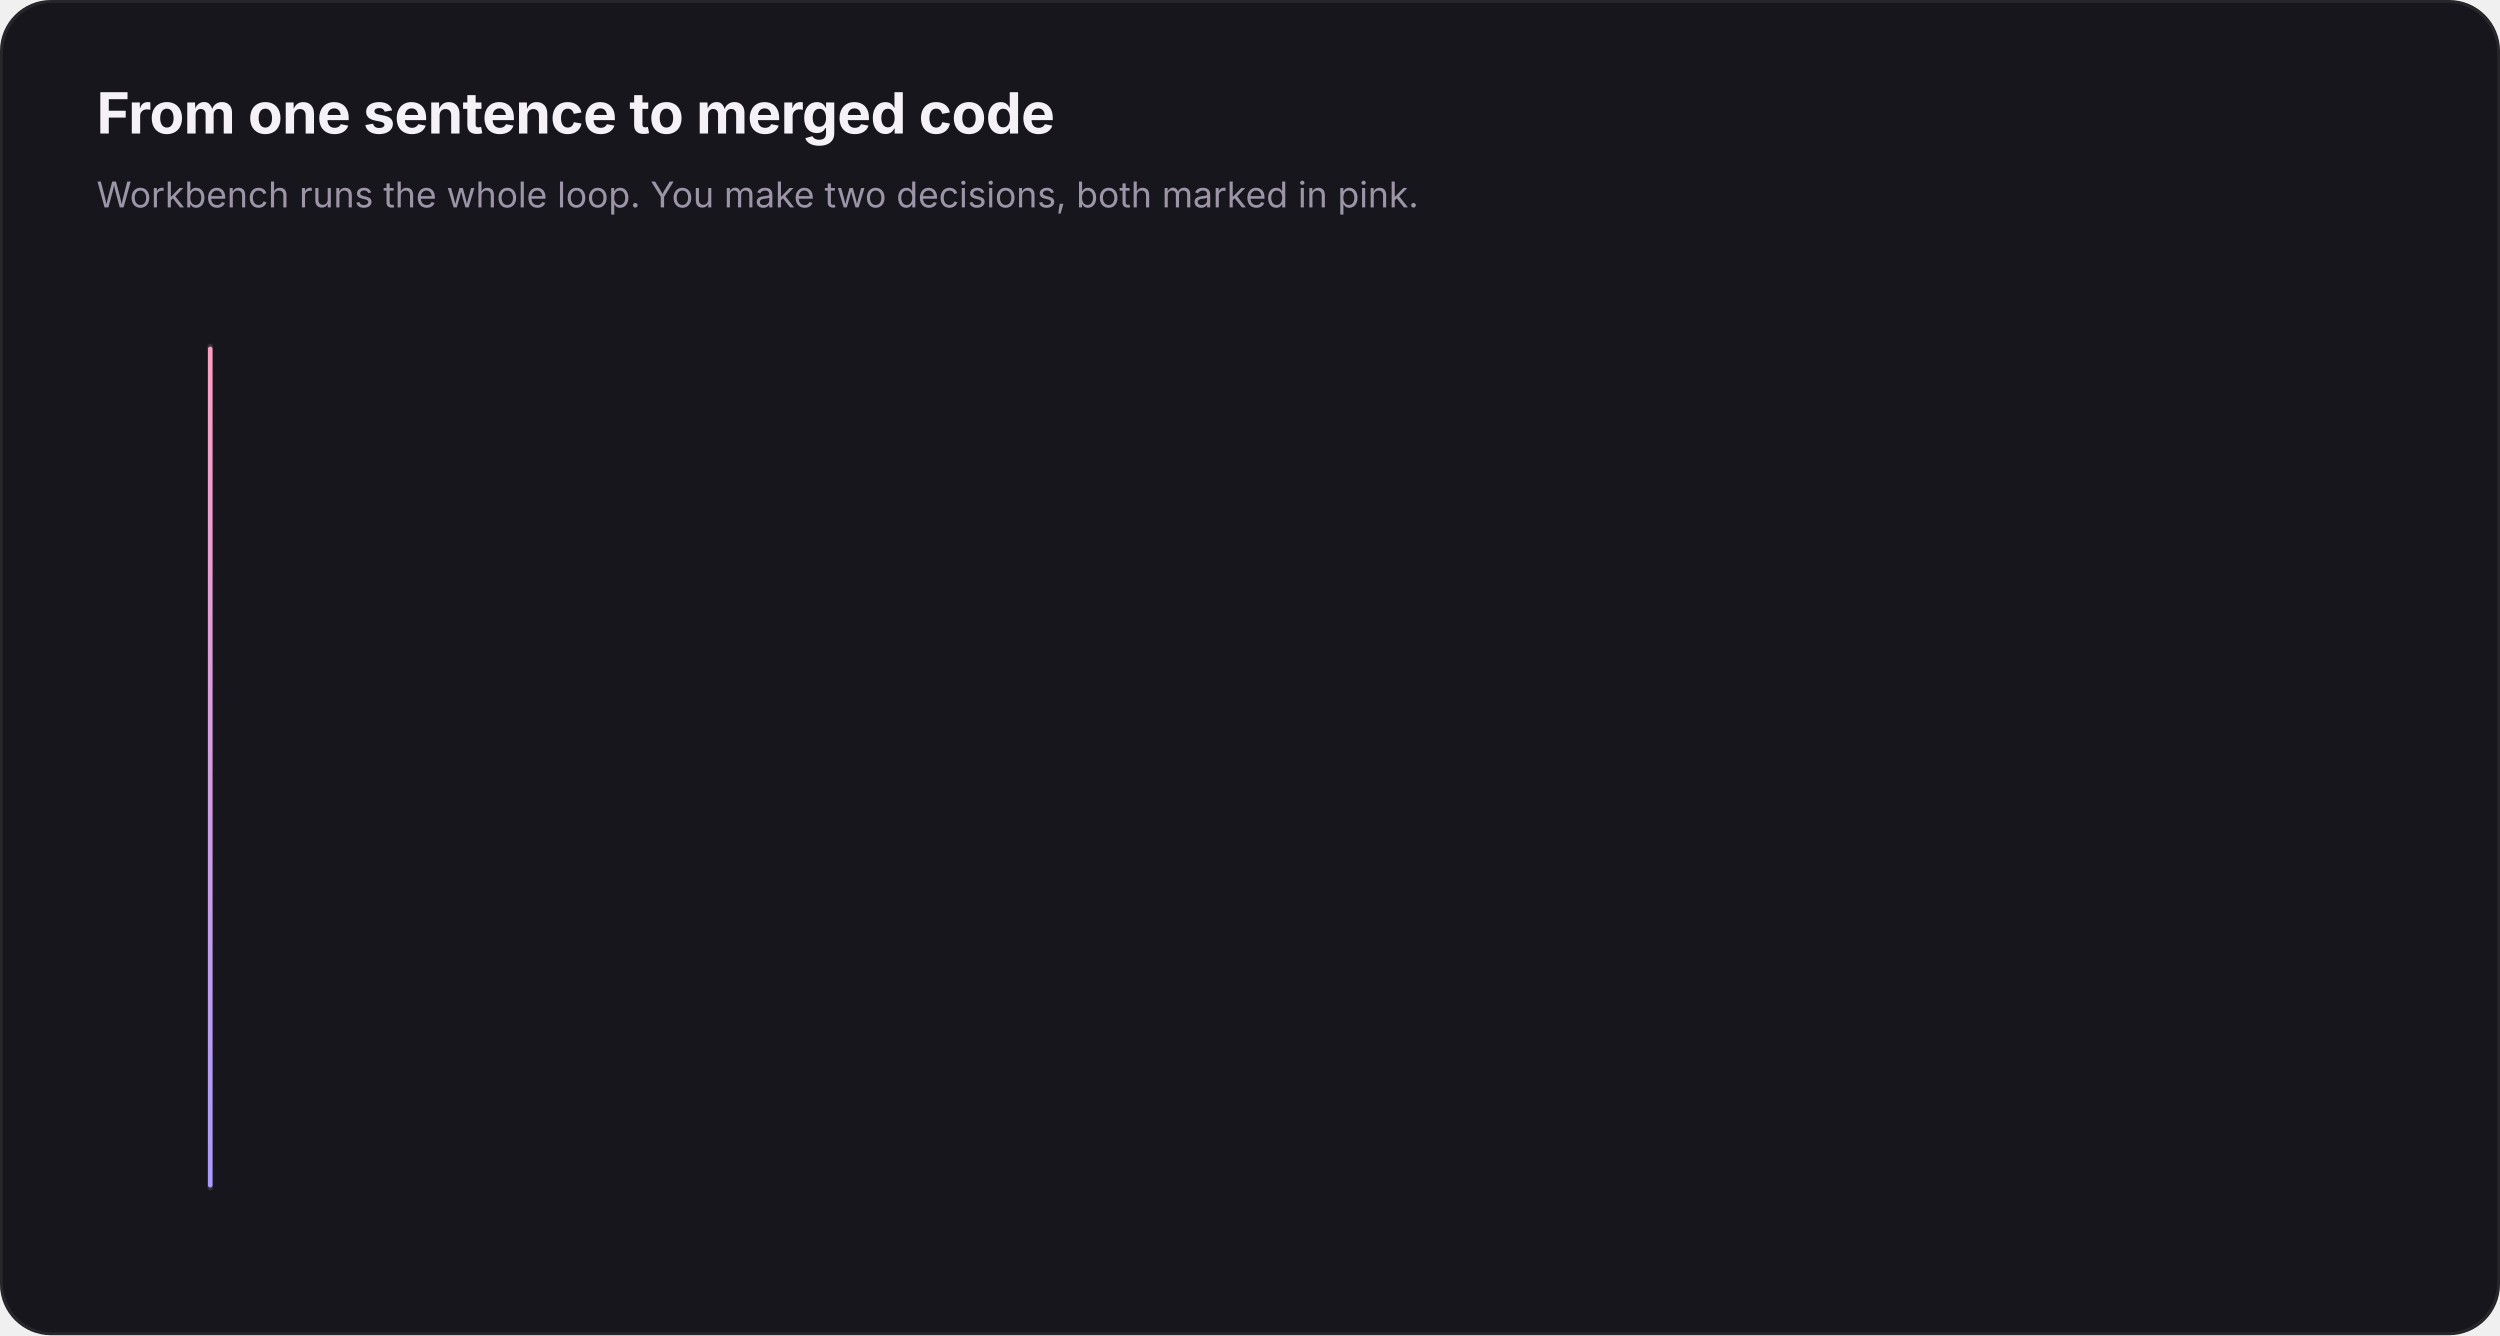
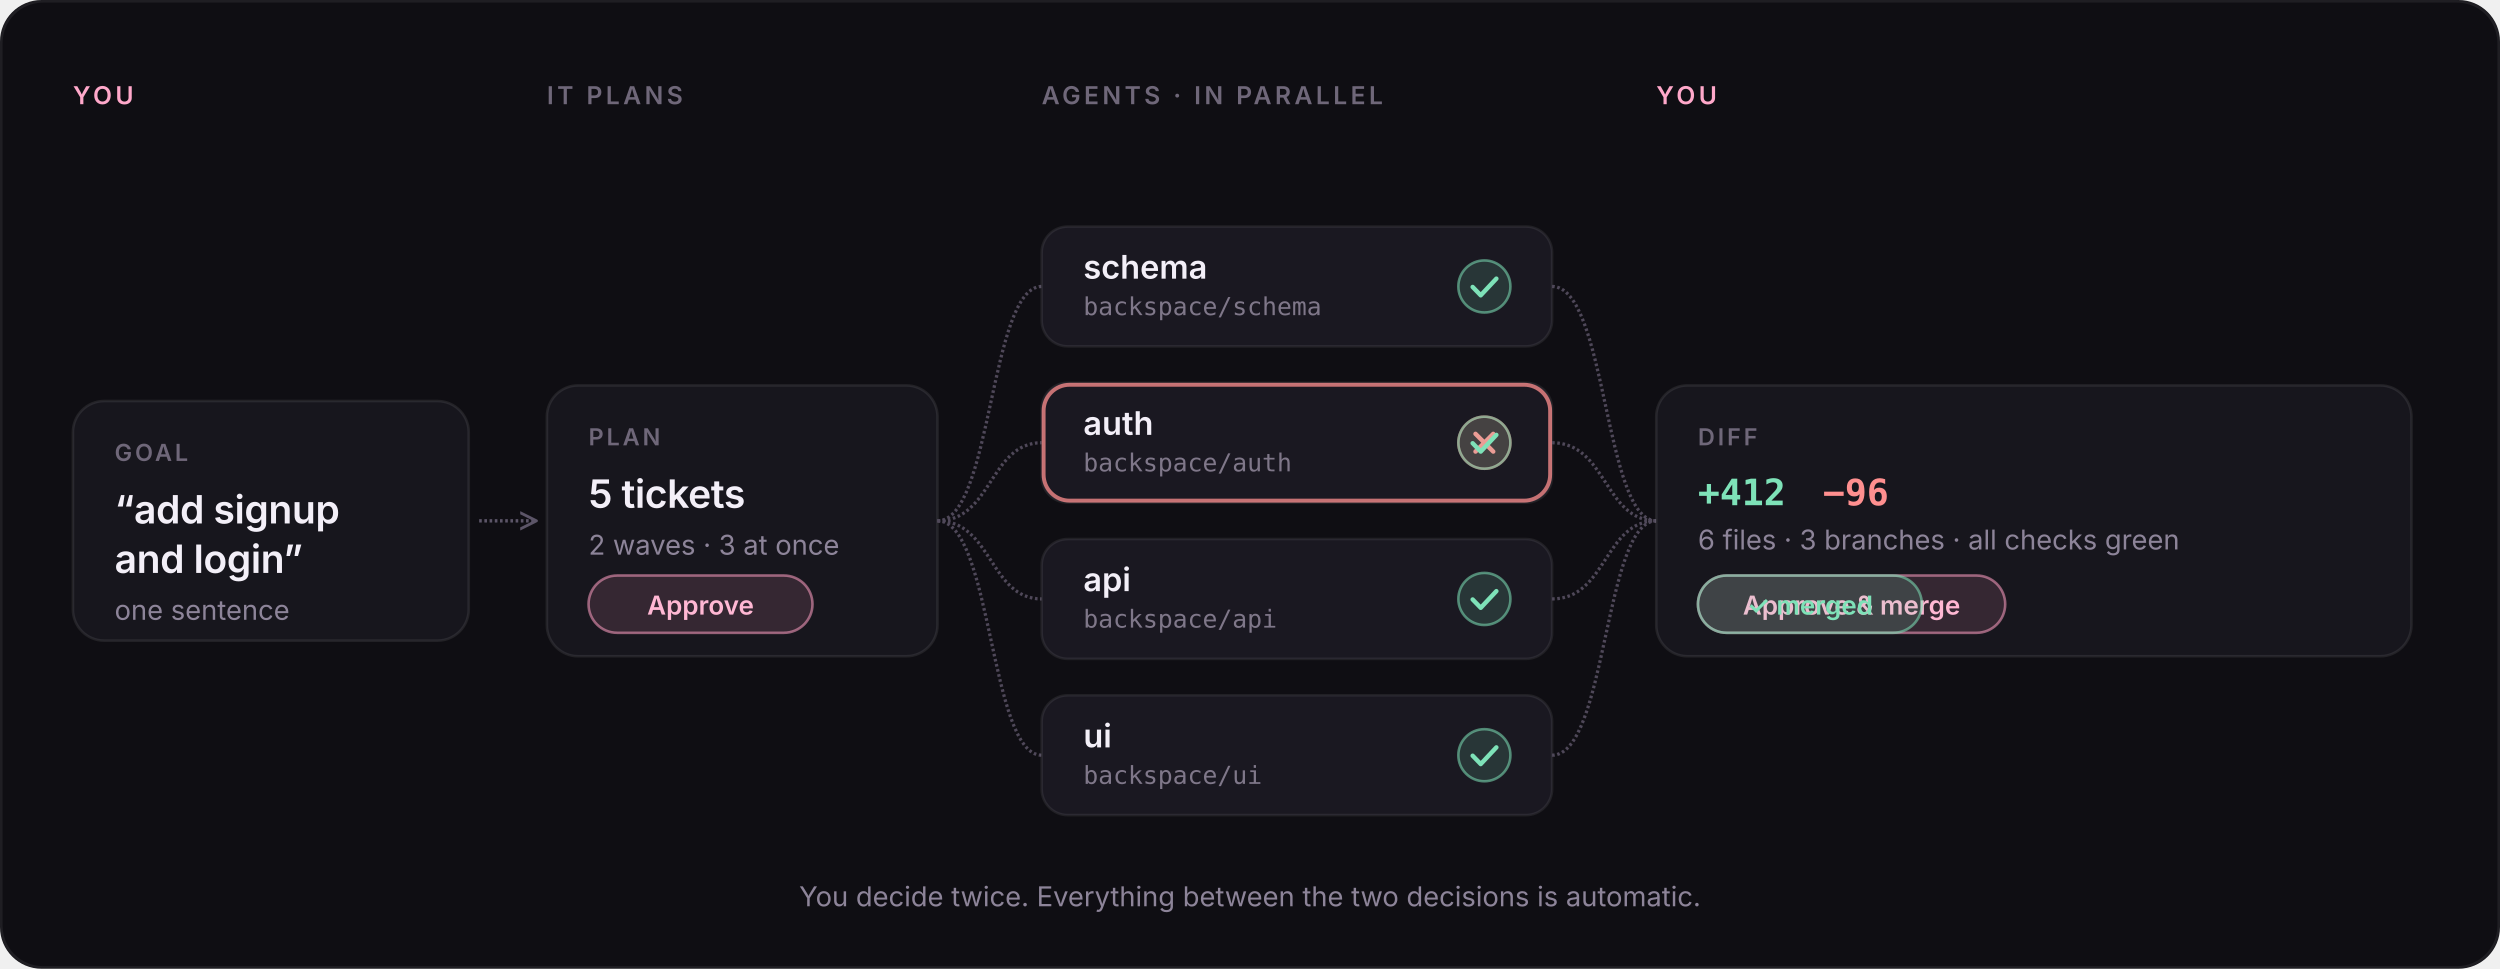
- <svg xmlns="http://www.w3.org/2000/svg" viewBox="0 0 880 470" width="880" height="470" role="img" aria-labelledby="t d">
+ <svg xmlns="http://www.w3.org/2000/svg" viewBox="0 0 960 372" width="960" height="372" role="img" aria-labelledby="t d">
  <defs>
-     <linearGradient id="accent" x1="0" y1="0" x2="1" y2="1">
+     <linearGradient id="pink" x1="0" y1="0" x2="1" y2="1">
      <stop offset="0" stop-color="#ff9ec2" />
-       <stop offset="1" stop-color="#a99bff" />
+       <stop offset="1" stop-color="#b3a4ff" />
    </linearGradient>
-     <linearGradient id="spine" x1="0" y1="0" x2="0" y2="1">
-       <stop offset="0" stop-color="#ff9ec2" />
-       <stop offset="1" stop-color="#a99bff" />
-     </linearGradient>
+     <marker id="tip" viewBox="0 0 10 10" refX="8" refY="5" markerWidth="6" markerHeight="6" orient="auto-start-reverse">
+       <path d="M0,1 L8,5 L0,9" fill="none" stroke="#5c5568" stroke-width="1.4" stroke-linecap="round" stroke-linejoin="round" />
+     </marker>
  </defs>
  <style>
-     .panel  { fill: #17161c; }
-     .hem    { fill: none; stroke: #ffffff; stroke-opacity: .07; }
-     .h1     { fill: #f4f1f7; font: 650 20px/1 -apple-system, "Segoe UI", system-ui, sans-serif; letter-spacing: -.2px; }
-     .h2     { fill: #9c95a8; font: 400 12.5px/1 -apple-system, "Segoe UI", system-ui, sans-serif; }
-     .ttl    { fill: #f1edf6; font: 600 14px/1 -apple-system, "Segoe UI", system-ui, sans-serif; }
-     .sub    { fill: #a29bb0; font: 400 11.5px/1 -apple-system, "Segoe UI", system-ui, sans-serif; }
-     .you    { fill: #ffb7d3; font-weight: 600; }
-     .num    { fill: #cfc8da; font: 600 11px/1 ui-monospace, "SF Mono", Consolas, monospace; }
-     .numyou { fill: #1b1a21; }
-     .track  { stroke: #ffffff; stroke-opacity: .12; stroke-width: 2; stroke-linecap: round; }
-     .dot    { fill: #1f1e26; stroke: #ffffff; stroke-opacity: .16; }
-     .dotyou { fill: url(#accent); stroke: none; }
-     .ring   { fill: none; stroke: url(#accent); stroke-width: 1.6; }
-     .node, .halo, .fillbar, .comet { animation-duration: 7s; animation-iteration-count: infinite; animation-timing-function: linear; }
-     .node { opacity: 0; }
-     .halo { transform-box: fill-box; transform-origin: center; opacity: 0; }
-     .fillbar { transform-box: fill-box; transform-origin: 50% 0%; }
-     .comet { opacity: 0; }
+     .bg     { fill: #0f0e13; }
+     .edge   { fill: none; stroke: #ffffff; stroke-opacity: .07; }
+     .cap    { fill: #6f6779; font: 600 9.5px/1 -apple-system, "Segoe UI", system-ui, sans-serif; letter-spacing: 1.3px; }
+     .capyou { fill: #ffa8ca; }
+     .card   { fill: #17161d; stroke: #ffffff; stroke-opacity: .085; }
+     .lbl    { fill: #6f6779; font: 600 9px/1 -apple-system, "Segoe UI", system-ui, sans-serif; letter-spacing: 1.1px; }
+     .big    { fill: #f3eff8; font: 600 15px/1 -apple-system, "Segoe UI", system-ui, sans-serif; letter-spacing: -.15px; }
+     .mid    { fill: #f3eff8; font: 600 12.5px/1 -apple-system, "Segoe UI", system-ui, sans-serif; }
+     .small  { fill: #8d8499; font: 400 10.5px/1 -apple-system, "Segoe UI", system-ui, sans-serif; }
+     .mono   { fill: #7f7789; font: 400 9.5px/1 ui-monospace, "SF Mono", Consolas, monospace; }
+     .add    { fill: #7ee2b8; font: 600 14px/1 ui-monospace, "SF Mono", Consolas, monospace; }
+     .del    { fill: #ff8f8f; font: 600 14px/1 ui-monospace, "SF Mono", Consolas, monospace; }
+     .wire   { fill: none; stroke: #5c5568; stroke-width: 1.3; marker-end: url(#tip); }
+     .fanline { fill: none; stroke: #4f4859; stroke-width: 1.25; }

-     @keyframes n0 { 0%{opacity:0;transform:translateY(9px)} 5%{opacity:1;transform:translateY(0)} 86%{opacity:1;transform:translateY(0)} 92%{opacity:0;transform:translateY(0)} 100%{opacity:0;transform:translateY(0)} }
-     @keyframes n1 { 0%,12%{opacity:0;transform:translateY(9px)} 17%{opacity:1;transform:translateY(0)} 86%{opacity:1;transform:translateY(0)} 92%{opacity:0;transform:translateY(0)} 100%{opacity:0;transform:translateY(0)} }
-     @keyframes n2 { 0%,24%{opacity:0;transform:translateY(9px)} 29%{opacity:1;transform:translateY(0)} 86%{opacity:1;transform:translateY(0)} 92%{opacity:0;transform:translateY(0)} 100%{opacity:0;transform:translateY(0)} }
-     @keyframes n3 { 0%,36%{opacity:0;transform:translateY(9px)} 41%{opacity:1;transform:translateY(0)} 86%{opacity:1;transform:translateY(0)} 92%{opacity:0;transform:translateY(0)} 100%{opacity:0;transform:translateY(0)} }
-     @keyframes n4 { 0%,48%{opacity:0;transform:translateY(9px)} 53%{opacity:1;transform:translateY(0)} 86%{opacity:1;transform:translateY(0)} 92%{opacity:0;transform:translateY(0)} 100%{opacity:0;transform:translateY(0)} }
-     .n0{animation-name:n0} .n1{animation-name:n1} .n2{animation-name:n2} .n3{animation-name:n3} .n4{animation-name:n4}
+     .chip   { fill: #1a1821; stroke: #ffffff; stroke-opacity: .075; }
+     .pill   { fill: rgba(255,158,194,.13); stroke: rgba(255,158,194,.55); stroke-width: 1; }
+     .pilltx { fill: #ffb7d3; font: 600 10px/1 -apple-system, "Segoe UI", system-ui, sans-serif; }
+     .okbg   { fill: rgba(126,226,184,.15); stroke: rgba(126,226,184,.55); stroke-width: 1; }
+     .badbg  { fill: rgba(255,122,122,.15); stroke: rgba(255,122,122,.6); stroke-width: 1; }
+     .okmk   { fill: none; stroke: #7ee2b8; stroke-width: 1.7; stroke-linecap: round; stroke-linejoin: round; }
+     .badmk  { fill: none; stroke: #ff8f8f; stroke-width: 1.7; stroke-linecap: round; }

-     @keyframes r0 { 0%{opacity:.30;transform:scale(.55)} 13%{opacity:0;transform:scale(1.7)} 100%{opacity:0;transform:scale(1.7)} }
-     @keyframes r1 { 0%,12%{opacity:.30;transform:scale(.55)} 25%{opacity:0;transform:scale(1.7)} 100%{opacity:0;transform:scale(1.7)} }
-     @keyframes r2 { 0%,24%{opacity:.30;transform:scale(.55)} 37%{opacity:0;transform:scale(1.7)} 100%{opacity:0;transform:scale(1.7)} }
-     @keyframes r3 { 0%,36%{opacity:.30;transform:scale(.55)} 49%{opacity:0;transform:scale(1.7)} 100%{opacity:0;transform:scale(1.7)} }
-     @keyframes r4 { 0%,48%{opacity:.30;transform:scale(.55)} 61%{opacity:0;transform:scale(1.7)} 100%{opacity:0;transform:scale(1.7)} }
-     .r0{animation-name:r0} .r1{animation-name:r1} .r2{animation-name:r2} .r3{animation-name:r3} .r4{animation-name:r4}
+     .a { animation-duration: 7s; animation-iteration-count: 1; animation-fill-mode: forwards; animation-timing-function: linear; }
+     .draw { stroke-dasharray: 1; }
+     .pop  { transform-box: fill-box; transform-origin: center; }

-     @keyframes spine { 0%{transform:scaleY(.01);opacity:1} 52%{transform:scaleY(1);opacity:1} 86%{transform:scaleY(1);opacity:1} 92%{transform:scaleY(1);opacity:0} 100%{transform:scaleY(1);opacity:0} }
-     .fillbar { animation-name: spine; animation-timing-function: cubic-bezier(.23,1,.32,1); }
+     /* ---- 0–3.5s: the goal ---- */
+     @keyframes goal { 0%{opacity:0;transform:translateY(8px)} 3.5%{opacity:1;transform:none} 100%{opacity:1;transform:none} }
+     @keyframes arr1 { 0%,4%{stroke-dashoffset:1;opacity:0} 4.1%{opacity:1} 8%{stroke-dashoffset:0;opacity:1} 100%{opacity:1} }
+     /* ---- 7–16s: the plan, and your first decision ---- */
+     @keyframes plan { 0%,7%{opacity:0;transform:translateY(8px)} 11%{opacity:1;transform:none} 100%{opacity:1} }
+     @keyframes appr1 { 0%,12%{opacity:0;transform:scale(.86)} 16%{opacity:1;transform:scale(1)} 100%{opacity:1;transform:scale(1)} }
+     /* ---- 17–33s: fan out ---- */
+     @keyframes fan  { 0%,15%{stroke-dashoffset:1;opacity:0} 15.1%{opacity:1} 20%{stroke-dashoffset:0;opacity:1} 100%{opacity:1} }
+     @keyframes c1 { 0%,17%{opacity:0;transform:translateX(-7px)} 21%{opacity:1;transform:none} 100%{opacity:1} }
+     @keyframes c2 { 0%,19%{opacity:0;transform:translateX(-7px)} 23%{opacity:1;transform:none} 100%{opacity:1} }
+     @keyframes c3 { 0%,21%{opacity:0;transform:translateX(-7px)} 25%{opacity:1;transform:none} 100%{opacity:1} }
+     @keyframes c4 { 0%,23%{opacity:0;transform:translateX(-7px)} 27%{opacity:1;transform:none} 100%{opacity:1} }
+     /* ---- 36–58s: checks. one of them fails, and runs again ---- */
+     @keyframes b1 { 0%,36%{opacity:0;transform:scale(.55)} 39%{opacity:1;transform:scale(1)} 100%{opacity:1;transform:scale(1)} }
+     @keyframes b3 { 0%,40%{opacity:0;transform:scale(.55)} 43%{opacity:1;transform:scale(1)} 100%{opacity:1;transform:scale(1)} }
+     @keyframes b2bad { 0%,45%{opacity:0;transform:scale(.55)} 48%{opacity:1;transform:scale(1)} 55%{opacity:1;transform:scale(1)} 57%{opacity:0;transform:scale(1)} 100%{opacity:0;transform:scale(.55)} }
+     @keyframes b4 { 0%,49%{opacity:0;transform:scale(.55)} 52%{opacity:1;transform:scale(1)} 100%{opacity:1;transform:scale(1)} }
+     @keyframes b2ok { 0%,57%{opacity:0;transform:scale(.55)} 60%{opacity:1;transform:scale(1)} 100%{opacity:1;transform:scale(1)} }
+     @keyframes retry { 0%,45%{opacity:0} 48%{opacity:1} 57%{opacity:1} 59%{opacity:0} 100%{opacity:0} }
+     /* ---- 60–82s: fan in, and your second decision ---- */
+     @keyframes fanin { 0%,60%{stroke-dashoffset:1;opacity:0} 60.1%{opacity:1} 67%{stroke-dashoffset:0;opacity:1} 100%{opacity:1} }
+     @keyframes diff { 0%,66%{opacity:0;transform:translateY(8px)} 70%{opacity:1;transform:none} 100%{opacity:1} }
+     @keyframes appr2 { 0%,72%{opacity:0;transform:scale(.86)} 76%{opacity:1;transform:scale(1)} 79%{opacity:1;transform:scale(1)} 81%{opacity:0;transform:scale(1)} 100%{opacity:0;transform:scale(.86)} }
+     @keyframes merged { 0%,81%{opacity:0;transform:scale(.86)} 85%{opacity:1;transform:scale(1)} 100%{opacity:1;transform:scale(1)} }

-     /* The pulse travels at a constant speed: it is the one continuous motion here. */
-     @keyframes comet { 0%{transform:translateY(0);opacity:0} 3%{opacity:1} 49%{opacity:1} 52%{transform:translateY(296px);opacity:0} 100%{transform:translateY(296px);opacity:0} }
-     .comet { animation-name: comet; animation-timing-function: cubic-bezier(.23,1,.32,1); }
+     .goal{animation-name:goal} .arr1{animation-name:arr1} .plan{animation-name:plan} .appr1{animation-name:appr1}
+     .fan{animation-name:fan} .c1{animation-name:c1} .c2{animation-name:c2} .c3{animation-name:c3} .c4{animation-name:c4}
+     .b1{animation-name:b1} .b3{animation-name:b3} .b2bad{animation-name:b2bad} .b4{animation-name:b4} .b2ok{animation-name:b2ok} .retry{animation-name:retry}
+     .fanin{animation-name:fanin} .diff{animation-name:diff} .appr2{animation-name:appr2} .merged{animation-name:merged}

    @media (prefers-reduced-motion: reduce) {
-       /* Fewer and gentler: the finished diagram is the comprehension-preserving form. */
-       .node, .halo, .fillbar, .comet { animation: none !important; }
-       .node { opacity: 1; transform: none; }
-       .fillbar { opacity: 1; transform: none; }
-       .comet, .halo { opacity: 0; }
+       .a { animation: none !important; opacity: 1; }
+       .goal,.plan,.diff,.c1,.c2,.c3,.c4 { transform: none; }
+       .appr1,.appr2,.b1,.b3,.b4,.b2ok,.merged { transform: none; }
+       .b2bad,.retry,.appr2 { display: none; }
+       .draw { stroke-dashoffset: 0 !important; }
    }
  </style>
-   <rect class="panel" x="0" y="0" width="880" height="470" rx="18" />
-   <rect class="hem" x="0.5" y="0.5" width="879" height="469" rx="18" />
-   <text class="h1" x="34" y="47">From one sentence to merged code</text>
-   <text class="h2" x="34" y="73">Workbench runs the whole loop. You make two decisions, both marked in pink.</text>
-   <line class="track" x1="74" y1="122" x2="74" y2="418" />
-   <rect class="fillbar" x="73.2" y="122" width="1.6" height="296" fill="url(#spine)" rx="0.8" />
-   <circle class="comet" cx="74" cy="122" r="4" fill="url(#accent)" />
-   <g class="node n0">
-     <circle class="halo r0" cx="74" cy="122" r="19" fill="url(#accent)" />
-     <circle class="dot" cx="74" cy="122" r="13" />
-     <text class="num" x="74" y="126" text-anchor="middle">1</text>
-     <text class="ttl" x="104" y="127">You describe the goal</text>
-     <text class="sub" x="104" y="146">Plain English. Point it at a folder.</text>
+   <rect class="bg" width="960" height="372" rx="16" />
+   <rect class="edge" x=".5" y=".5" width="959" height="371" rx="16" />
+   <text class="cap capyou" x="28" y="40">YOU</text>
+   <text class="cap" x="210" y="40">IT PLANS</text>
+   <text class="cap" x="400" y="40">AGENTS · IN PARALLEL</text>
+   <text class="cap capyou" x="636" y="40">YOU</text>
+   <g class="a goal">
+     <rect class="card" x="28" y="154" width="152" height="92" rx="12" />
+     <text class="lbl" x="44" y="177">GOAL</text>
+     <text class="big" x="44" y="201">“add signup</text>
+     <text class="big" x="44" y="220">and login”</text>
+     <text class="small" x="44" y="238">one sentence</text>
  </g>
-   <g class="node n1">
-     <circle class="halo r1" cx="74" cy="196" r="19" fill="url(#accent)" />
-     <circle class="dotyou" cx="74" cy="196" r="13" />
-     <text class="num numyou" x="74" y="200" text-anchor="middle">2</text>
-     <text class="ttl" x="104" y="201">It interviews you, then writes the plan</text>
-     <text class="sub" x="104" y="220">Numbered questions, then tickets. <tspan class="you">You approve the plan.</tspan>
-     </text>
+   <path class="wire a arr1 draw" pathLength="1" d="M184,200 L206,200" />
+   <g class="a plan">
+     <rect class="card" x="210" y="148" width="150" height="104" rx="12" />
+     <text class="lbl" x="226" y="171">PLAN</text>
+     <text class="big" x="226" y="195">5 tickets</text>
+     <text class="small" x="226" y="213">2 waves · 3 at once</text>
  </g>
-   <g class="node n2">
-     <circle class="halo r2" cx="74" cy="270" r="19" fill="url(#accent)" />
-     <circle class="dot" cx="74" cy="270" r="13" />
-     <text class="num" x="74" y="274" text-anchor="middle">3</text>
-     <text class="ttl" x="104" y="275">Agents build it in parallel</text>
-     <text class="sub" x="104" y="294">One agent per ticket, each on its own git branch.</text>
+   <g class="a appr1 pop">
+     <rect class="pill" x="226" y="221" width="86" height="22" rx="11" />
+     <text class="pilltx" x="269" y="236" text-anchor="middle">Approve</text>
  </g>
-   <g class="node n3">
-     <circle class="halo r3" cx="74" cy="344" r="19" fill="url(#accent)" />
-     <circle class="dot" cx="74" cy="344" r="13" />
-     <text class="num" x="74" y="348" text-anchor="middle">4</text>
-     <text class="ttl" x="104" y="349">Checks run before you look</text>
-     <text class="sub" x="104" y="368">A failing ticket goes straight back to its agent.</text>
+   <path class="fanline a fan draw" pathLength="1" d="M360,200 C381,200 380,110 400,110" />
+   <path class="fanline a fan draw" pathLength="1" d="M360,200 C381,200 380,170 400,170" />
+   <path class="fanline a fan draw" pathLength="1" d="M360,200 C381,200 380,230 400,230" />
+   <path class="fanline a fan draw" pathLength="1" d="M360,200 C381,200 380,290 400,290" />
+   <g class="a c1">
+     <rect class="chip" x="400" y="87" width="196" height="46" rx="10" />
+     <text class="mid" x="416" y="107">schema</text>
+     <text class="mono" x="416" y="121">backspace/schema</text>
  </g>
-   <g class="node n4">
-     <circle class="halo r4" cx="74" cy="418" r="19" fill="url(#accent)" />
-     <circle class="dotyou" cx="74" cy="418" r="13" />
-     <text class="num numyou" x="74" y="422" text-anchor="middle">5</text>
-     <text class="ttl" x="104" y="423">
-       <tspan class="you">You review the diff</tspan>, then it merges</text>
-     <text class="sub" x="104" y="442">Approve it, or send it back with your feedback.</text>
+   <g class="a c2">
+     <rect class="chip" x="400" y="147" width="196" height="46" rx="10" />
+     <text class="mid" x="416" y="167">auth</text>
+     <text class="mono" x="416" y="181">backspace/auth</text>
  </g>
+   <g class="a c3">
+     <rect class="chip" x="400" y="207" width="196" height="46" rx="10" />
+     <text class="mid" x="416" y="227">api</text>
+     <text class="mono" x="416" y="241">backspace/api</text>
+   </g>
+   <g class="a c4">
+     <rect class="chip" x="400" y="267" width="196" height="46" rx="10" />
+     <text class="mid" x="416" y="287">ui</text>
+     <text class="mono" x="416" y="301">backspace/ui</text>
+   </g>
+   <g class="a b1 pop">
+     <circle class="okbg" cx="570" cy="110" r="10" />
+     <path class="okmk" d="M565.5,110.2 L568.6,113.4 L574.6,107" />
+   </g>
+   <g class="a b3 pop">
+     <circle class="okbg" cx="570" cy="230" r="10" />
+     <path class="okmk" d="M565.5,230.2 L568.6,233.4 L574.6,227" />
+   </g>
+   <g class="a b2bad pop">
+     <circle class="badbg" cx="570" cy="170" r="10" />
+     <path class="badmk" d="M566.6,166.6 L573.4,173.4 M573.4,166.6 L566.6,173.4" />
+   </g>
+   <g class="a b4 pop">
+     <circle class="okbg" cx="570" cy="290" r="10" />
+     <path class="okmk" d="M565.5,290.2 L568.6,293.4 L574.6,287" />
+   </g>
+   <g class="a b2ok pop">
+     <circle class="okbg" cx="570" cy="170" r="10" />
+     <path class="okmk" d="M565.5,170.2 L568.6,173.4 L574.6,167" />
+   </g>
+   <rect class="a retry" x="400.75" y="147.75" width="194.5" height="44.5" rx="10" fill="none" stroke="#ff8f8f" stroke-opacity=".75" stroke-width="1.5" />
+   <path class="fanline a fanin draw" pathLength="1" d="M596,110 C617,110 616,200 636,200" />
+   <path class="fanline a fanin draw" pathLength="1" d="M596,170 C617,170 616,200 636,200" />
+   <path class="fanline a fanin draw" pathLength="1" d="M596,230 C617,230 616,200 636,200" />
+   <path class="fanline a fanin draw" pathLength="1" d="M596,290 C617,290 616,200 636,200" />
+   <g class="a diff">
+     <rect class="card" x="636" y="148" width="290" height="104" rx="12" />
+     <text class="lbl" x="652" y="171">DIFF</text>
+     <text class="add" x="652" y="194">+412</text>
+     <text class="del" x="700" y="194">−96</text>
+     <text class="small" x="652" y="211">6 files · 3 branches · all checks green</text>
+   </g>
+   <g class="a appr2 pop">
+     <rect class="pill" x="652" y="221" width="118" height="22" rx="11" />
+     <text class="pilltx" x="711" y="236" text-anchor="middle">Approve &amp; merge</text>
+   </g>
+   <g class="a merged pop">
+     <rect class="okbg" x="652" y="221" width="86" height="22" rx="11" />
+     <text x="695" y="236" text-anchor="middle" fill="#7ee2b8" font-family="-apple-system, 'Segoe UI', system-ui, sans-serif" font-size="10" font-weight="600">✓ merged</text>
+   </g>
+   <text class="small" x="480" y="348" text-anchor="middle">You decide twice. Everything between the two decisions is automatic.</text>
</svg>
